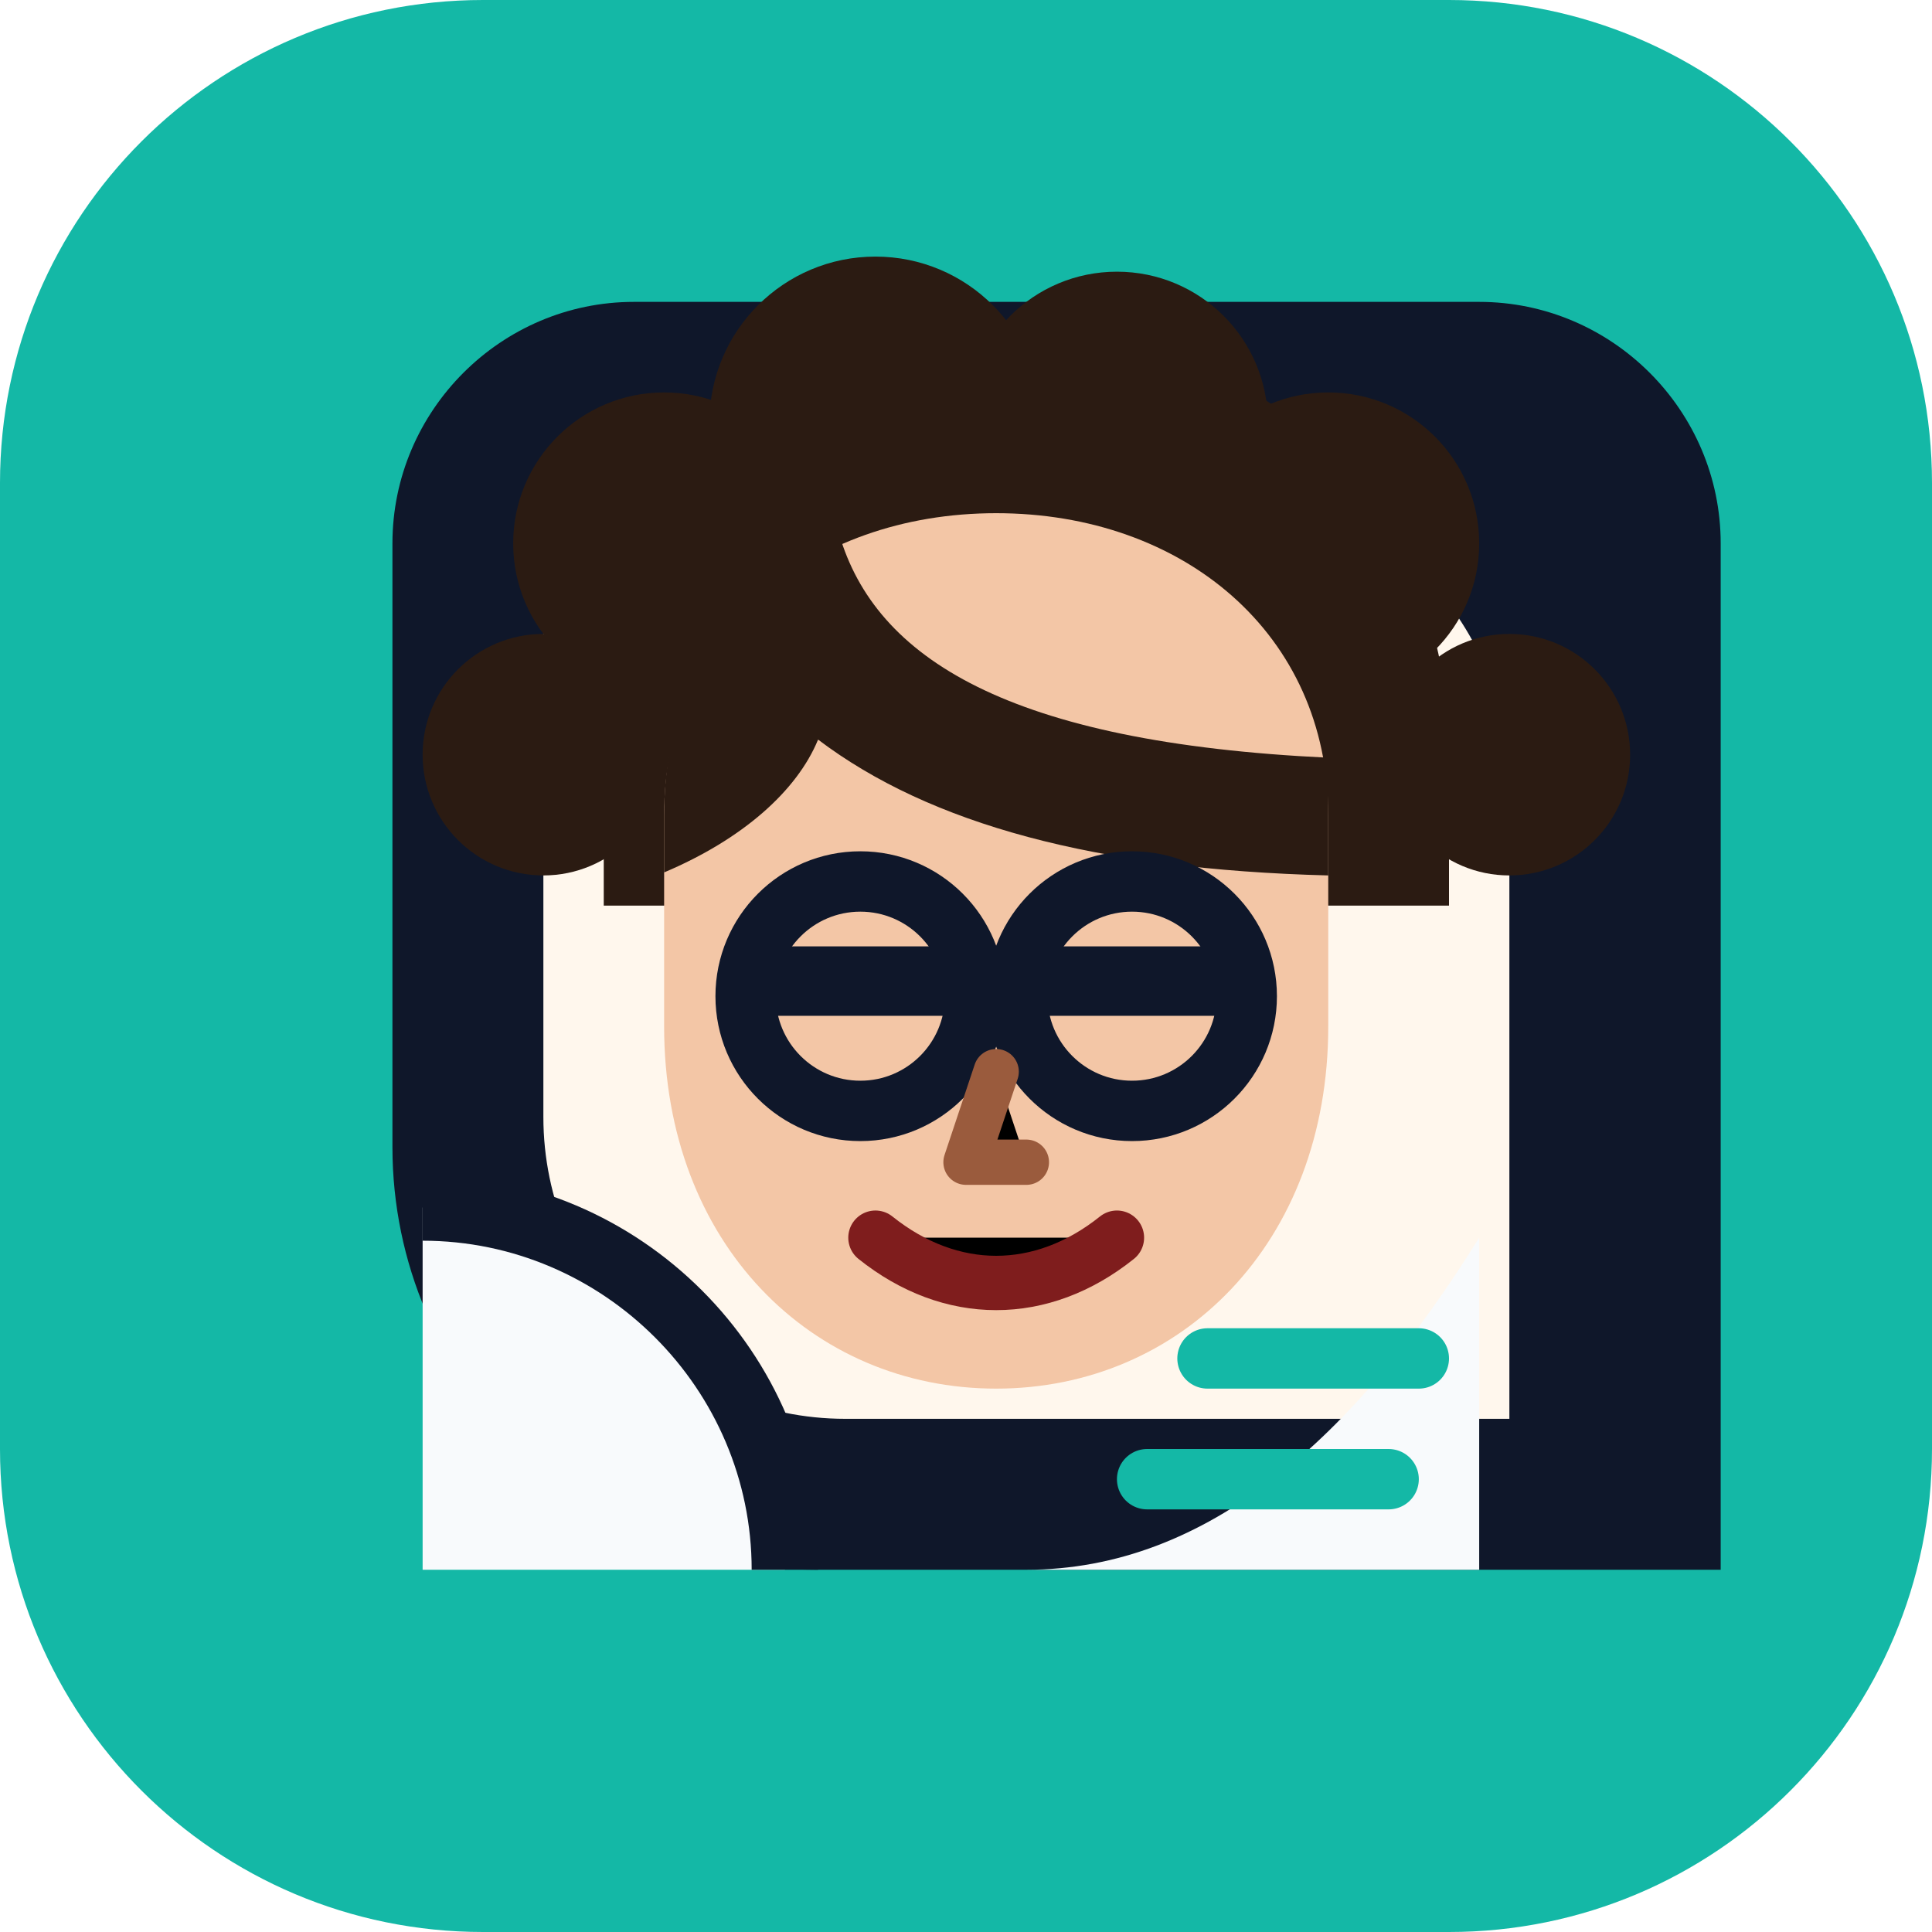
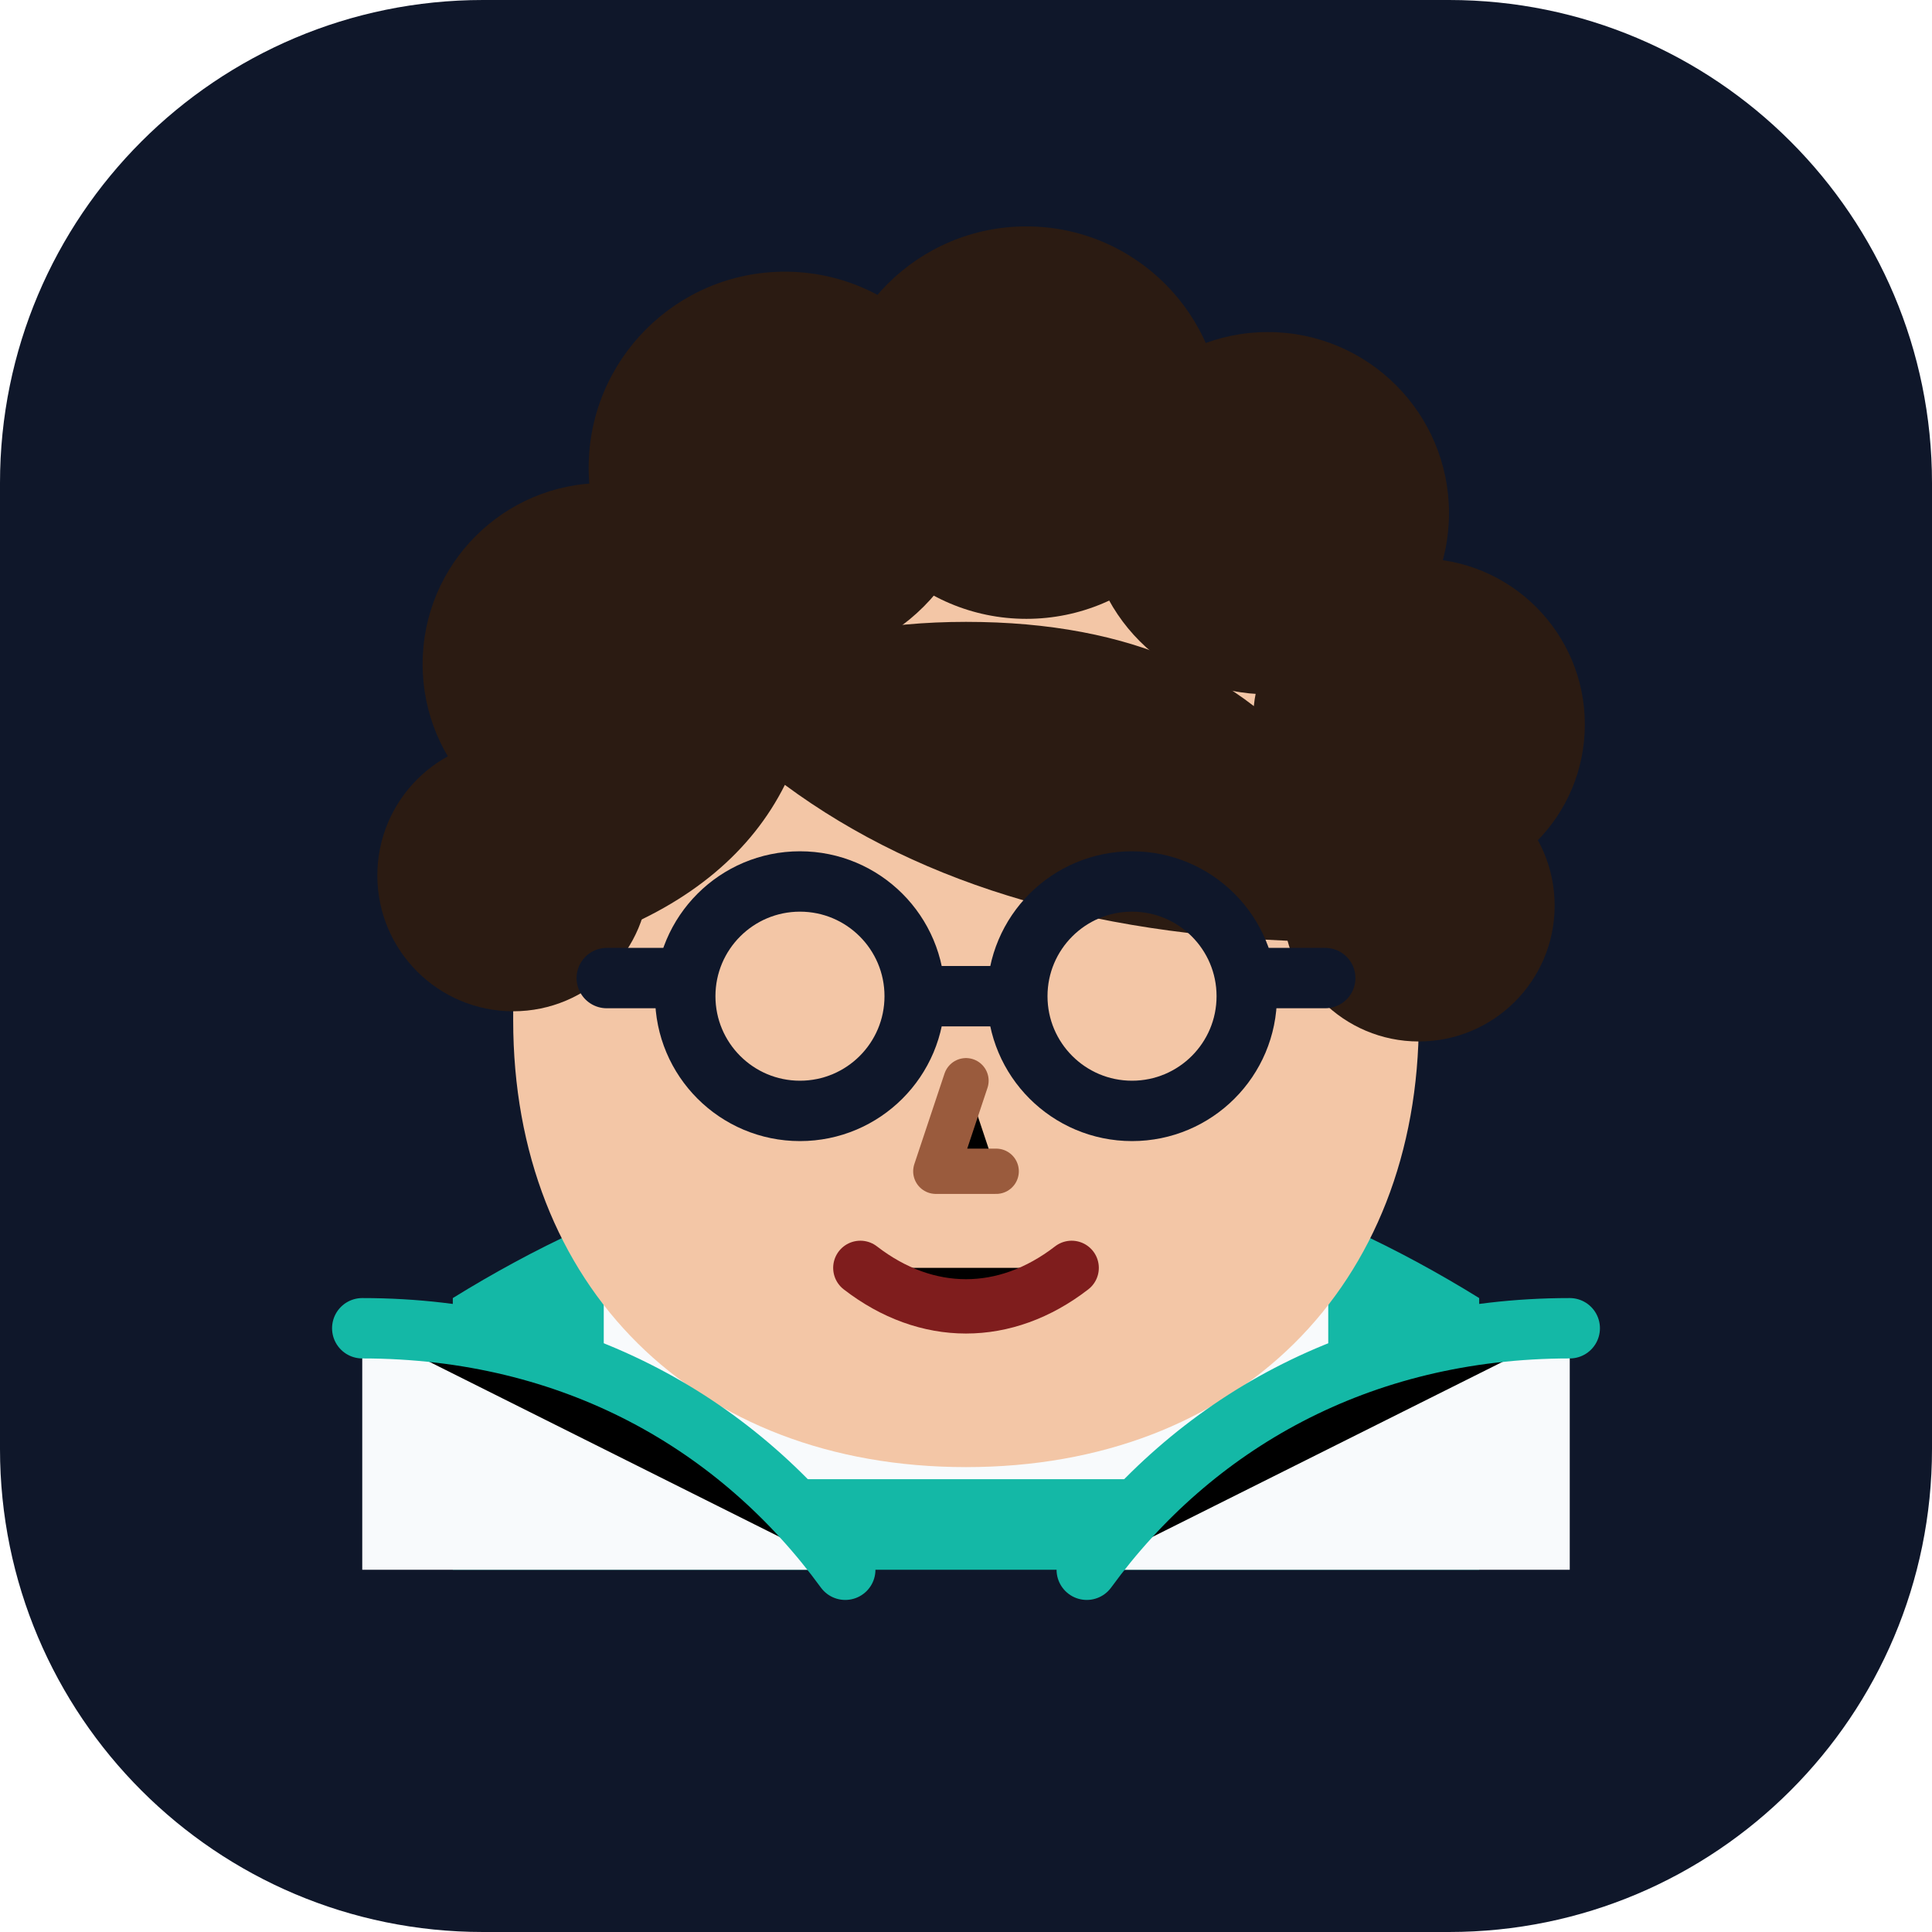
<svg xmlns="http://www.w3.org/2000/svg" viewBox="0 0 64 64">
-   <rect width="64" height="64" rx="16" fill="#14b8a6" />
-   <path d="M13 18c0-4.4 3.6-8 8-8h28c4.4 0 8 3.6 8 8v34H27c-7.7 0-14-6.3-14-14V18z" fill="#0f172a" />
-   <path d="M18 16h22c5.5 0 10 4.5 10 10v21H28c-5.5 0-10-4.5-10-10V16z" fill="#fff7ed" />
-   <path d="M20 25c0-8.3 6.1-14 14-14s14 5.7 14 14v5H20v-5z" fill="#2b1b12" />
-   <circle cx="22" cy="18" r="5" fill="#2b1b12" />
-   <circle cx="29" cy="14" r="5.5" fill="#2b1b12" />
-   <circle cx="37" cy="14" r="5" fill="#2b1b12" />
-   <circle cx="44" cy="18" r="5" fill="#2b1b12" />
-   <circle cx="18" cy="25" r="4" fill="#2b1b12" />
-   <circle cx="50" cy="25" r="4" fill="#2b1b12" />
-   <path d="M22 27c0-6 4.8-10 11-10s11 4 11 10v7c0 7.2-4.9 12-11 12S22 41.2 22 34v-7z" fill="#f3c6a6" />
-   <path d="M22 27c0-4.4 2.2-7.7 5.8-9.3 1.2 4.1 5.6 6.9 16.2 7.4V29c-7.7-.2-13.2-1.7-16.9-4.5-.7 1.7-2.5 3.3-5.1 4.4V27z" fill="#2b1b12" />
-   <path d="M25 32.5h6.8M34.2 32.5H41" stroke="#0f172a" stroke-width="2.3" stroke-linecap="round" />
-   <circle cx="28.5" cy="33" r="3.8" fill="none" stroke="#0f172a" stroke-width="2" />
+   <rect width="64" height="64" rx="16" fill="#0f172a" />
+   <path d="M15 43c5.5-3.4 11-5.1 17-5.1S43.5 39.6 49 43v9H15v-9z" fill="#14b8a6" />
+   <path d="M20 41c3.6-2.2 7.6-3.3 12-3.3s8.4 1.1 12 3.3v8H20v-8z" fill="#f8fafc" />
+   <path d="M32 12c9 0 15 6.1 15 15.2v6.6c0 8.8-6 14.8-15 14.8s-15-6-15-14.8v-6.6C17 18.1 23 12 32 12z" fill="#f3c6a6" />
+   <circle cx="20" cy="22" r="6" fill="#2b1b12" />
+   <circle cx="26" cy="15.5" r="6.5" fill="#2b1b12" />
+   <circle cx="34" cy="14" r="6.5" fill="#2b1b12" />
+   <circle cx="42" cy="17" r="6" fill="#2b1b12" />
+   <circle cx="47" cy="24" r="5.5" fill="#2b1b12" />
+   <circle cx="17" cy="29" r="4.5" fill="#2b1b12" />
+   <circle cx="47" cy="30" r="4.5" fill="#2b1b12" />
+   <path d="M20 26c2.5-3.5 6.5-5.4 12-5.4s9.5 1.8 12 5.4v5.2c-7.4-.1-13.4-1.8-18-5.2-1.1 2.2-3.1 3.9-6 5v-5z" fill="#2b1b12" />
+   <circle cx="26.5" cy="33" r="3.8" fill="none" stroke="#0f172a" stroke-width="2" />
  <circle cx="37.5" cy="33" r="3.8" fill="none" stroke="#0f172a" stroke-width="2" />
-   <path d="M33 35.5l-1 3h2" stroke="#9a5b3d" stroke-width="1.5" stroke-linecap="round" stroke-linejoin="round" />
-   <path d="M29 41c2.5 2 5.5 2 8 0" stroke="#7f1d1d" stroke-width="1.8" stroke-linecap="round" />
-   <path d="M14 40c6.6 0 12 5.4 12 12H14V40z" fill="#f8fafc" />
-   <path d="M14 40c6.6 0 12 5.4 12 12" fill="none" stroke="#0f172a" stroke-width="2.2" />
-   <path d="M49 41v11H34c6 0 10.9-4.4 15-11z" fill="#f8fafc" />
-   <path d="M38 49h8M40 45h7" stroke="#14b8a6" stroke-width="2" stroke-linecap="round" />
+   <path d="M30.4 33h3.2M22.5 32.4h-2.4M43.9 32.4h-2.4" stroke="#0f172a" stroke-width="2" stroke-linecap="round" />
+   <path d="M32 35.8l-1 3h2" stroke="#9a5b3d" stroke-width="1.5" stroke-linecap="round" stroke-linejoin="round" />
+   <path d="M28.5 42c2.2 1.7 4.8 1.7 7 0" stroke="#7f1d1d" stroke-width="1.8" stroke-linecap="round" />
+   <path d="M12 44c7 0 12.5 3.2 16 8H12v-8zM52 44c-7 0-12.5 3.2-16 8h16v-8z" fill="#f8fafc" />
+   <path d="M12 44c7 0 12.5 3.2 16 8M52 44c-7 0-12.5 3.2-16 8" stroke="#14b8a6" stroke-width="2" stroke-linecap="round" />
</svg>
